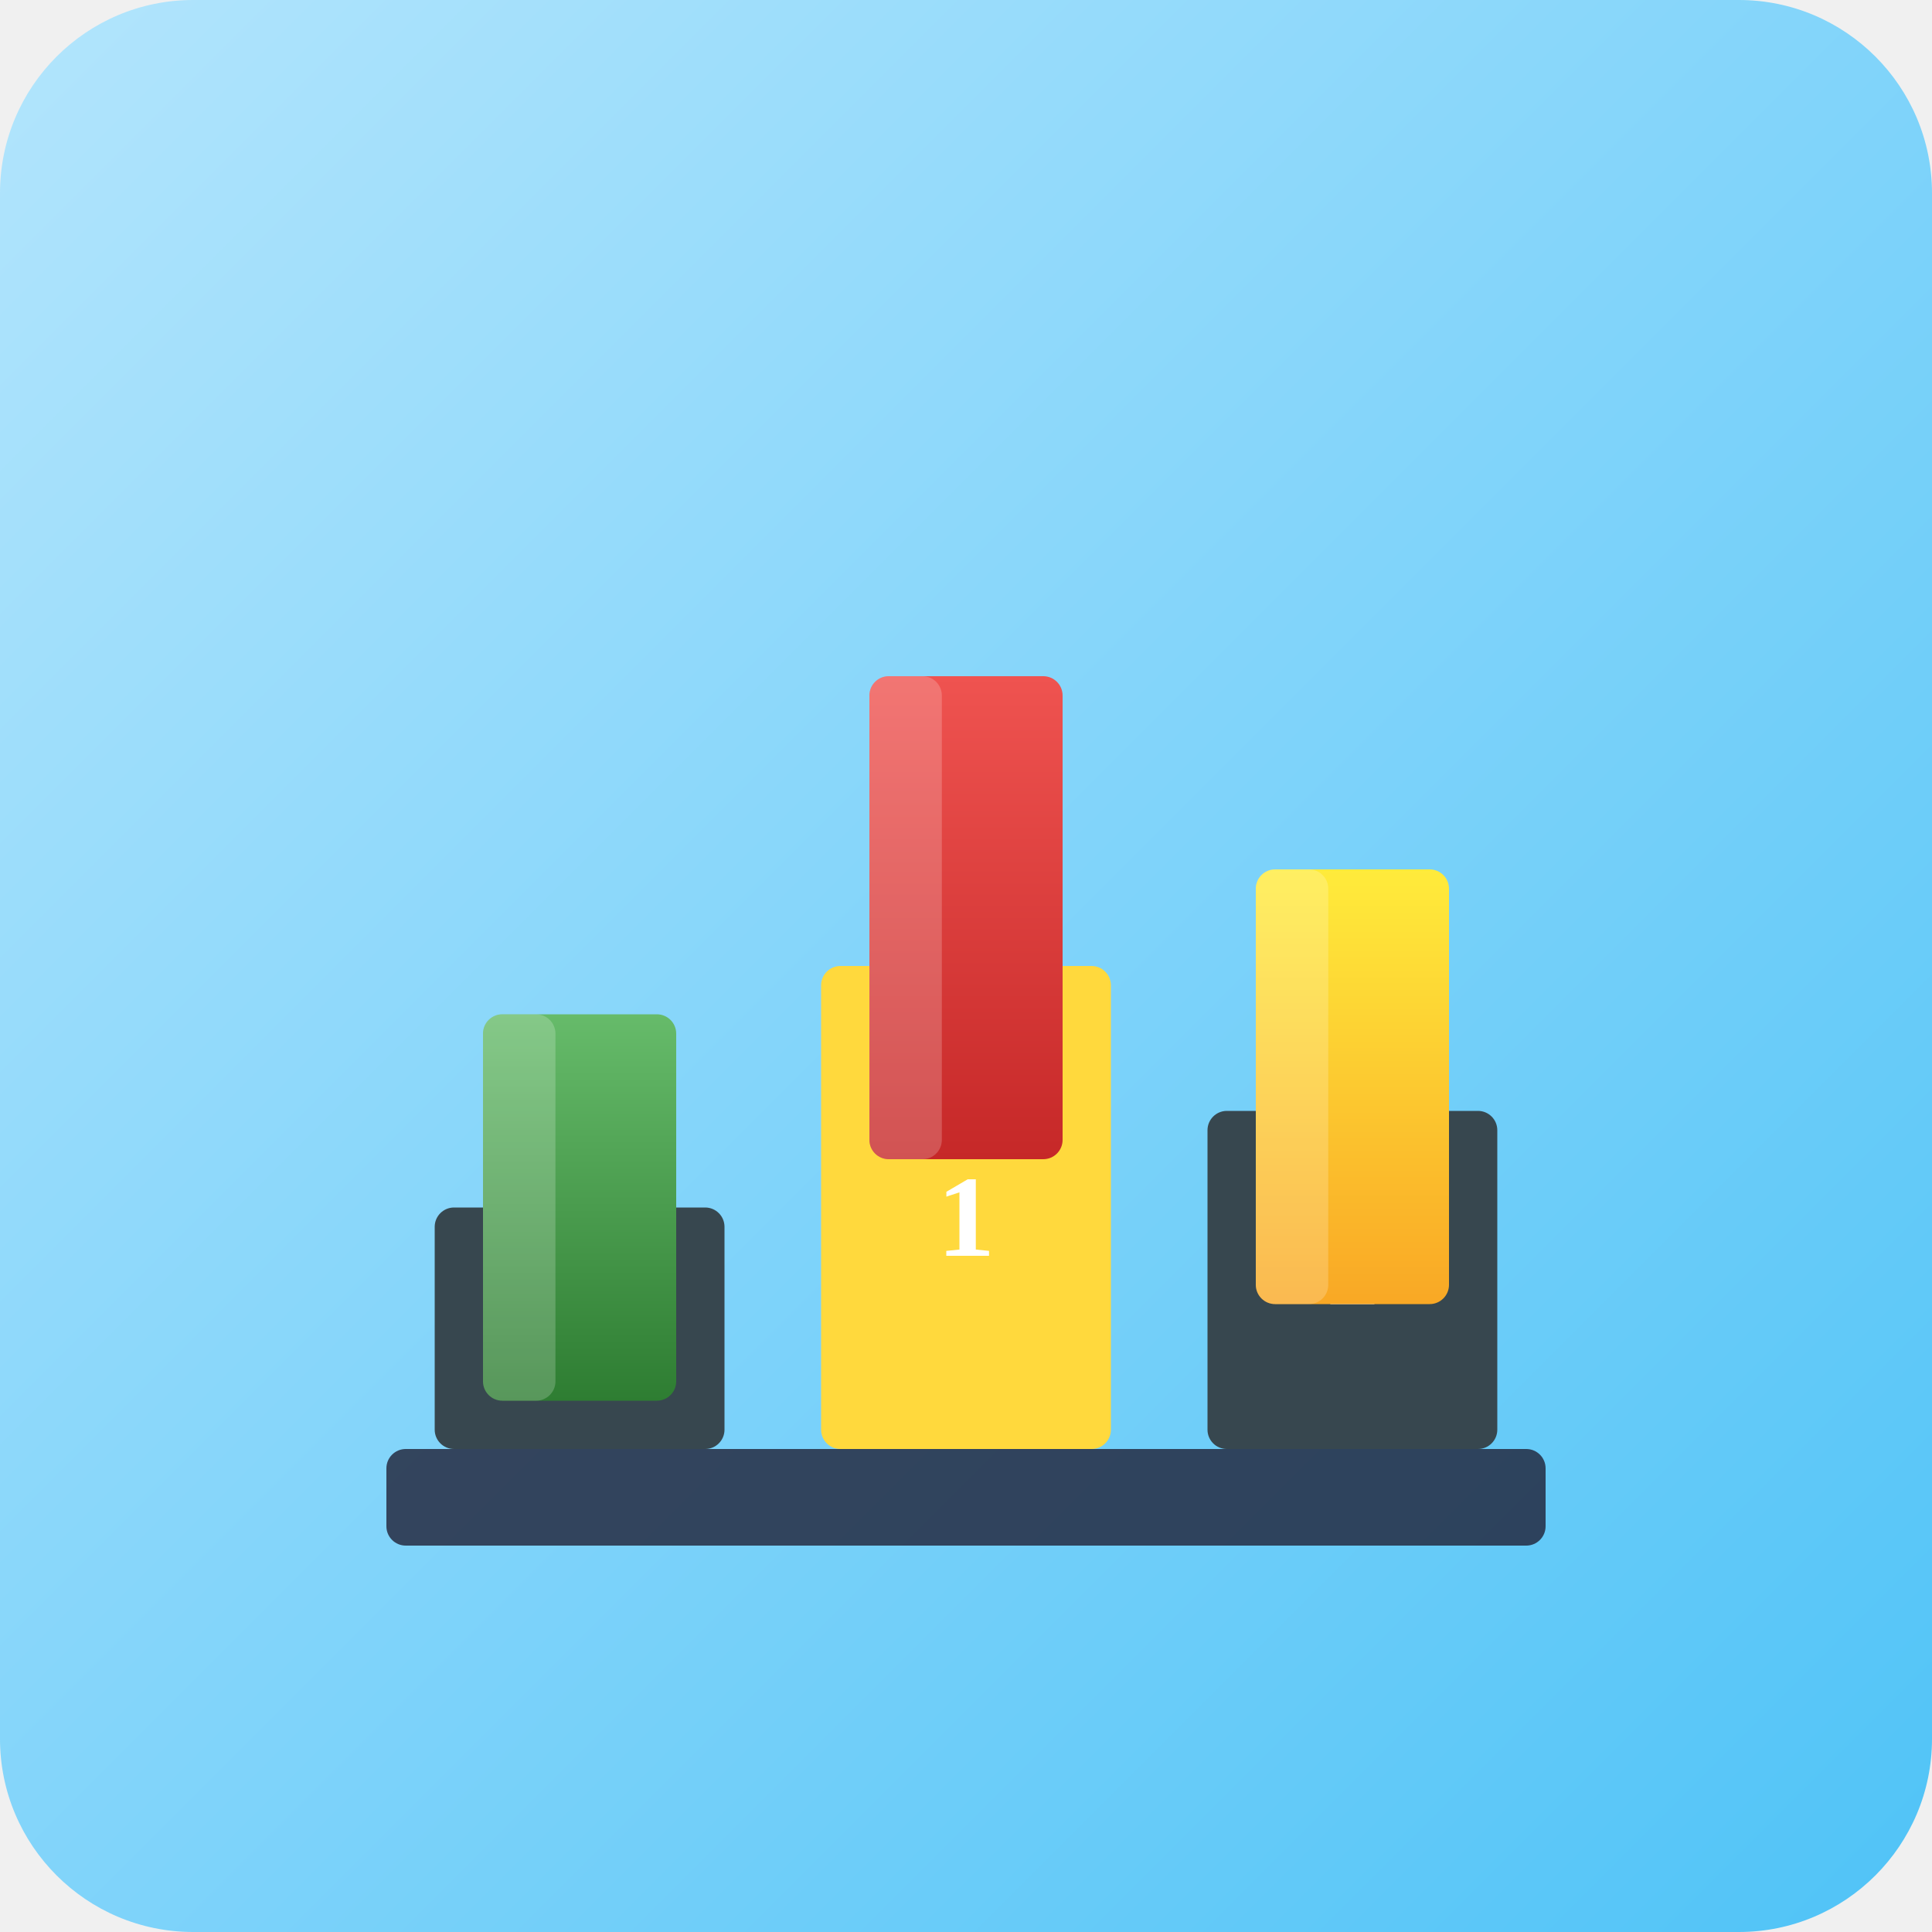
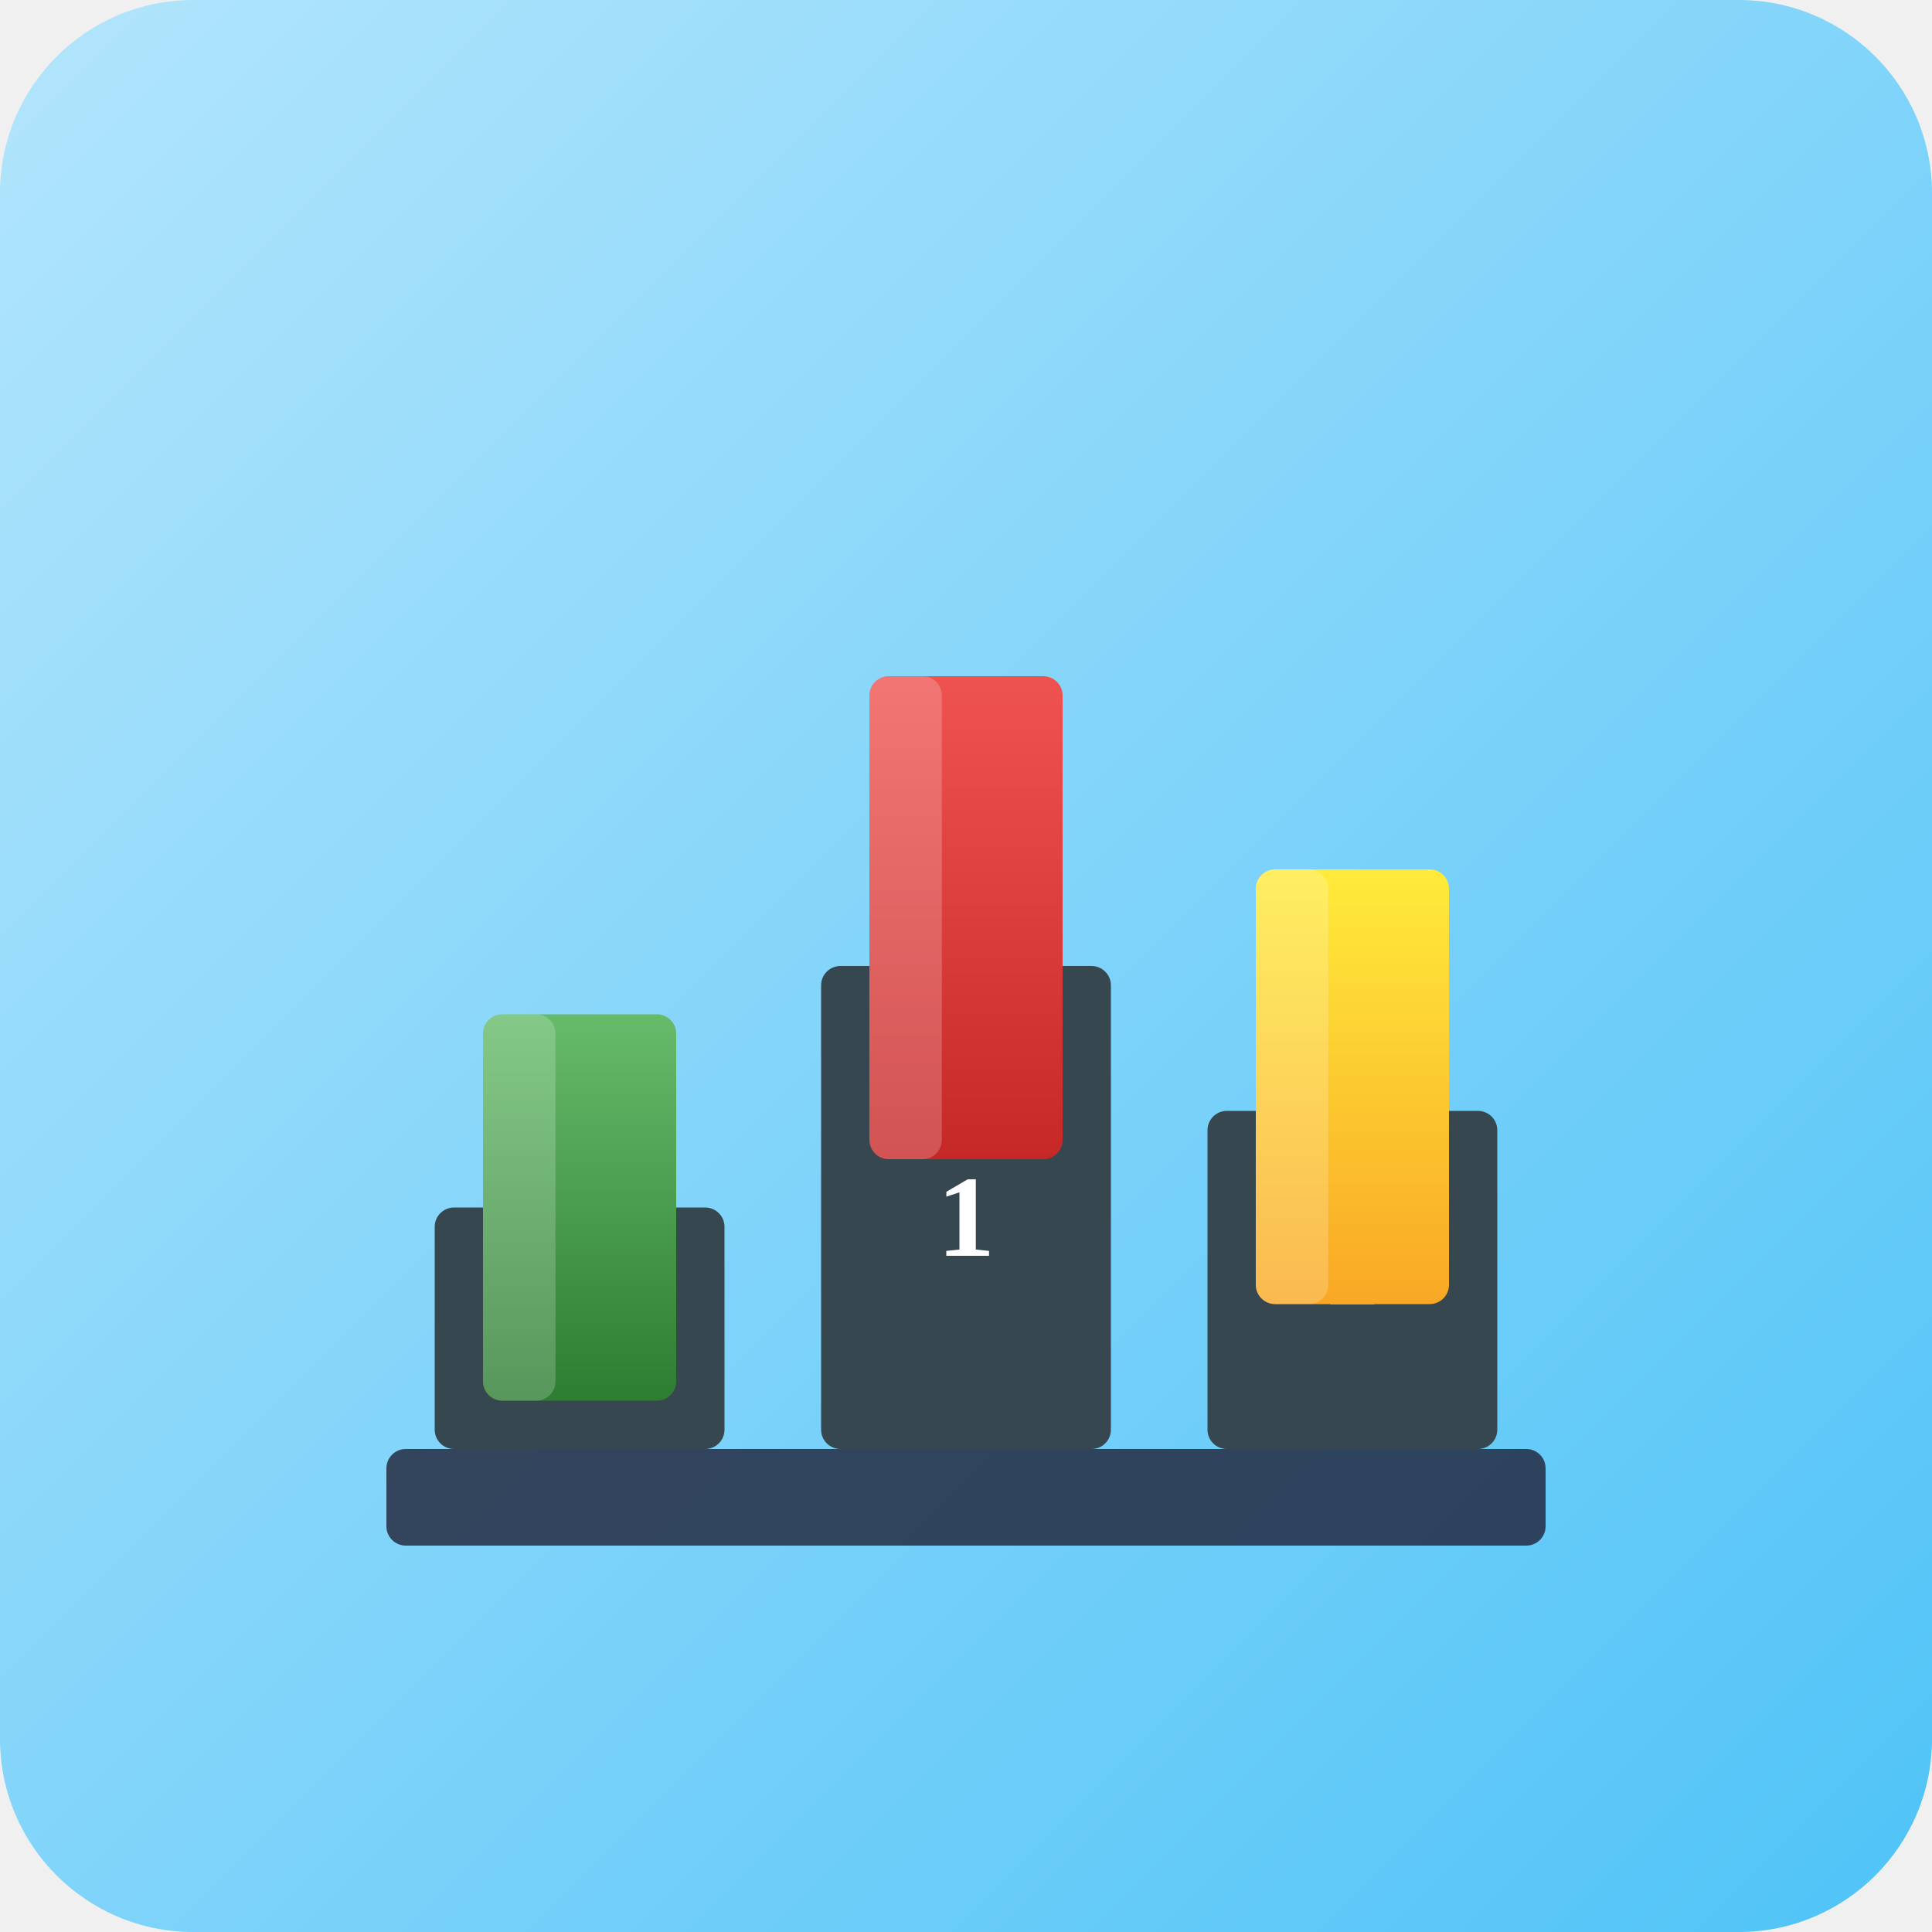
<svg xmlns="http://www.w3.org/2000/svg" viewBox="0 0 400 400">
  <defs>
    <linearGradient id="bgGradient" x1="0%" y1="0%" x2="100%" y2="100%">
      <stop offset="0%" style="stop-color:#b3e5fc;stop-opacity:1" />
      <stop offset="50%" style="stop-color:#81d4fa;stop-opacity:1" />
      <stop offset="100%" style="stop-color:#4fc3f7;stop-opacity:1" />
    </linearGradient>
    <linearGradient id="redGradient" x1="0%" y1="0%" x2="0%" y2="100%">
      <stop offset="0%" style="stop-color:#ef5350;stop-opacity:1" />
      <stop offset="100%" style="stop-color:#c62828;stop-opacity:1" />
    </linearGradient>
    <linearGradient id="yellowGradient" x1="0%" y1="0%" x2="0%" y2="100%">
      <stop offset="0%" style="stop-color:#ffeb3b;stop-opacity:1" />
      <stop offset="100%" style="stop-color:#f9a825;stop-opacity:1" />
    </linearGradient>
    <linearGradient id="greenGradient" x1="0%" y1="0%" x2="0%" y2="100%">
      <stop offset="0%" style="stop-color:#66bb6a;stop-opacity:1" />
      <stop offset="100%" style="stop-color:#2e7d32;stop-opacity:1" />
    </linearGradient>
  </defs>
  <rect width="400" height="400" rx="40" fill="url(#bgGradient)" />
  <rect x="80" y="300" width="240" height="20" fill="#1f2136ff" opacity="0.8" rx="4" />
  <rect x="90" y="250" width="60" height="50" fill="#37474f" rx="4" />
  <text x="120" y="280" font-size="20" font-weight="bold" fill="white" text-anchor="middle">3</text>
  <rect x="100" y="210" width="40" height="80" fill="url(#greenGradient)" rx="4" />
-   <rect x="170" y="200" width="60" height="100" fill="#FFD93D" rx="4" />
+   <rect x="170" y="200" width="60" height="100" fill="#37474f" rx="4" />
  <text x="200" y="260" font-size="24" font-weight="bold" fill="white" text-anchor="middle">1</text>
  <rect x="180" y="140" width="40" height="100" fill="url(#redGradient)" rx="4" />
  <rect x="250" y="230" width="60" height="70" fill="#37474f" rx="4" />
  <text x="280" y="270" font-size="22" font-weight="bold" fill="white" text-anchor="middle">2</text>
  <rect x="260" y="180" width="40" height="90" fill="url(#yellowGradient)" rx="4" />
  <rect x="180" y="140" width="15" height="100" fill="white" opacity="0.2" rx="4" />
  <rect x="260" y="180" width="15" height="90" fill="white" opacity="0.2" rx="4" />
  <rect x="100" y="210" width="15" height="80" fill="white" opacity="0.2" rx="4" />
</svg>
